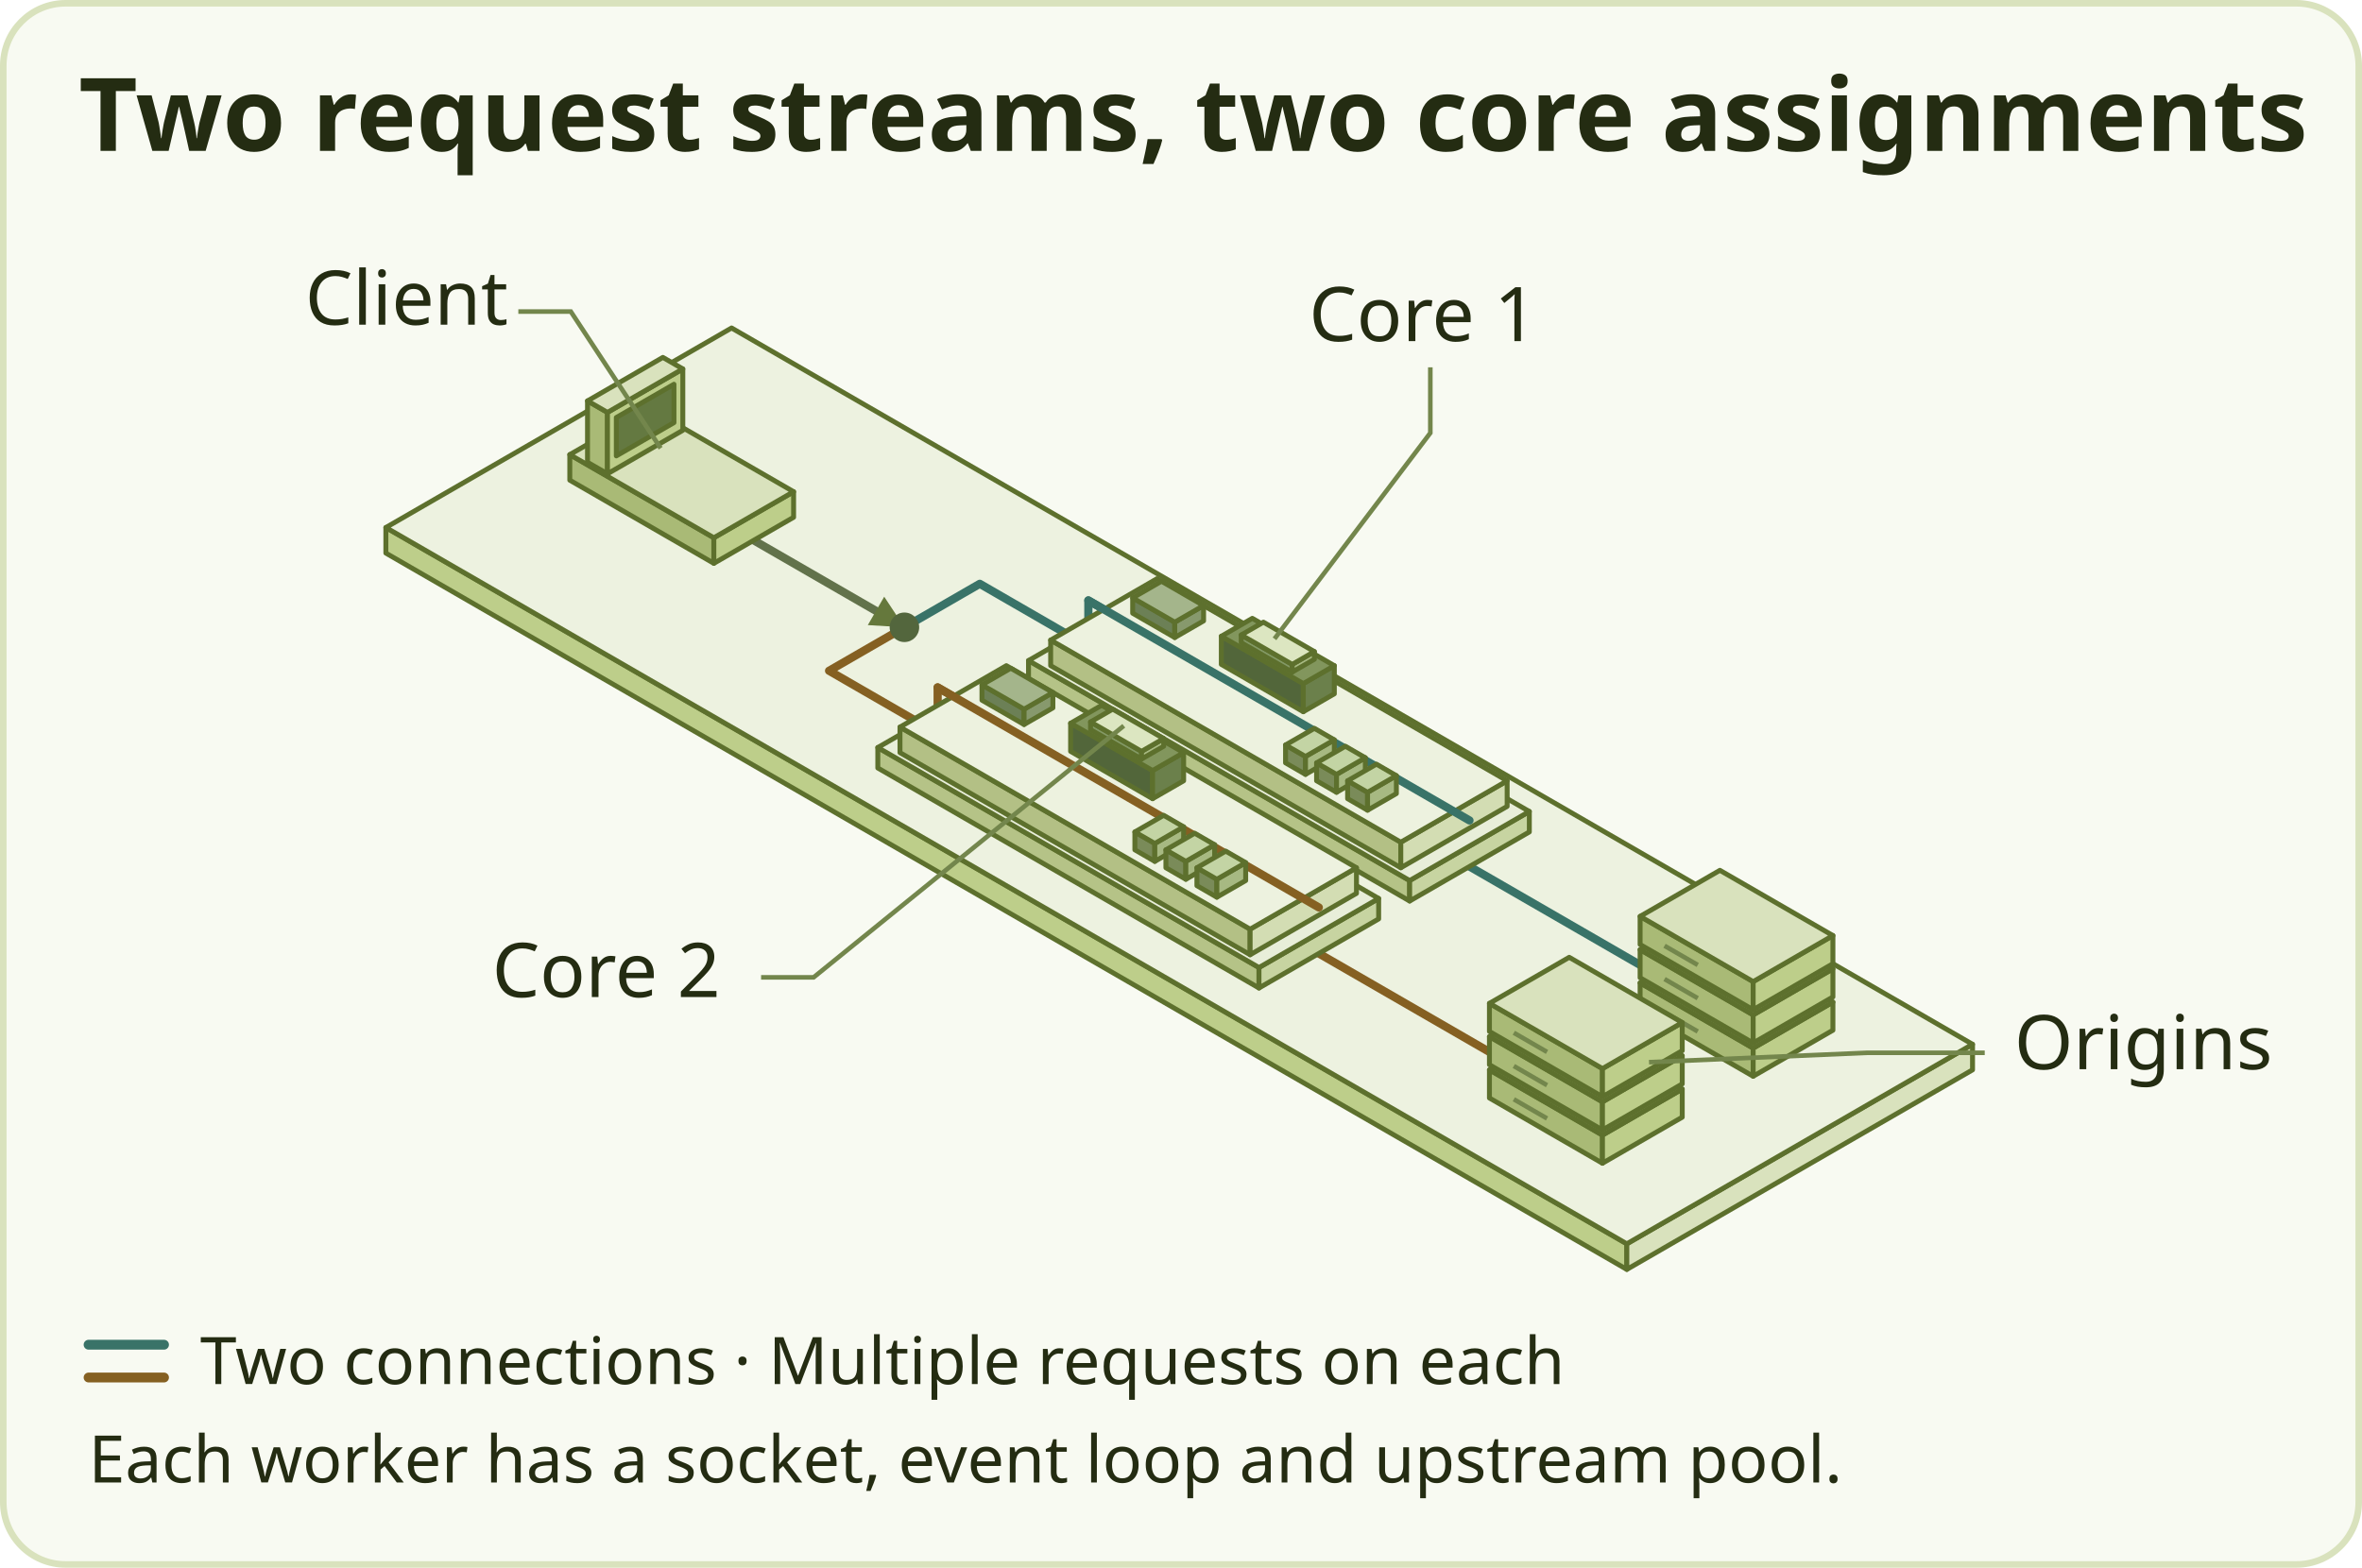
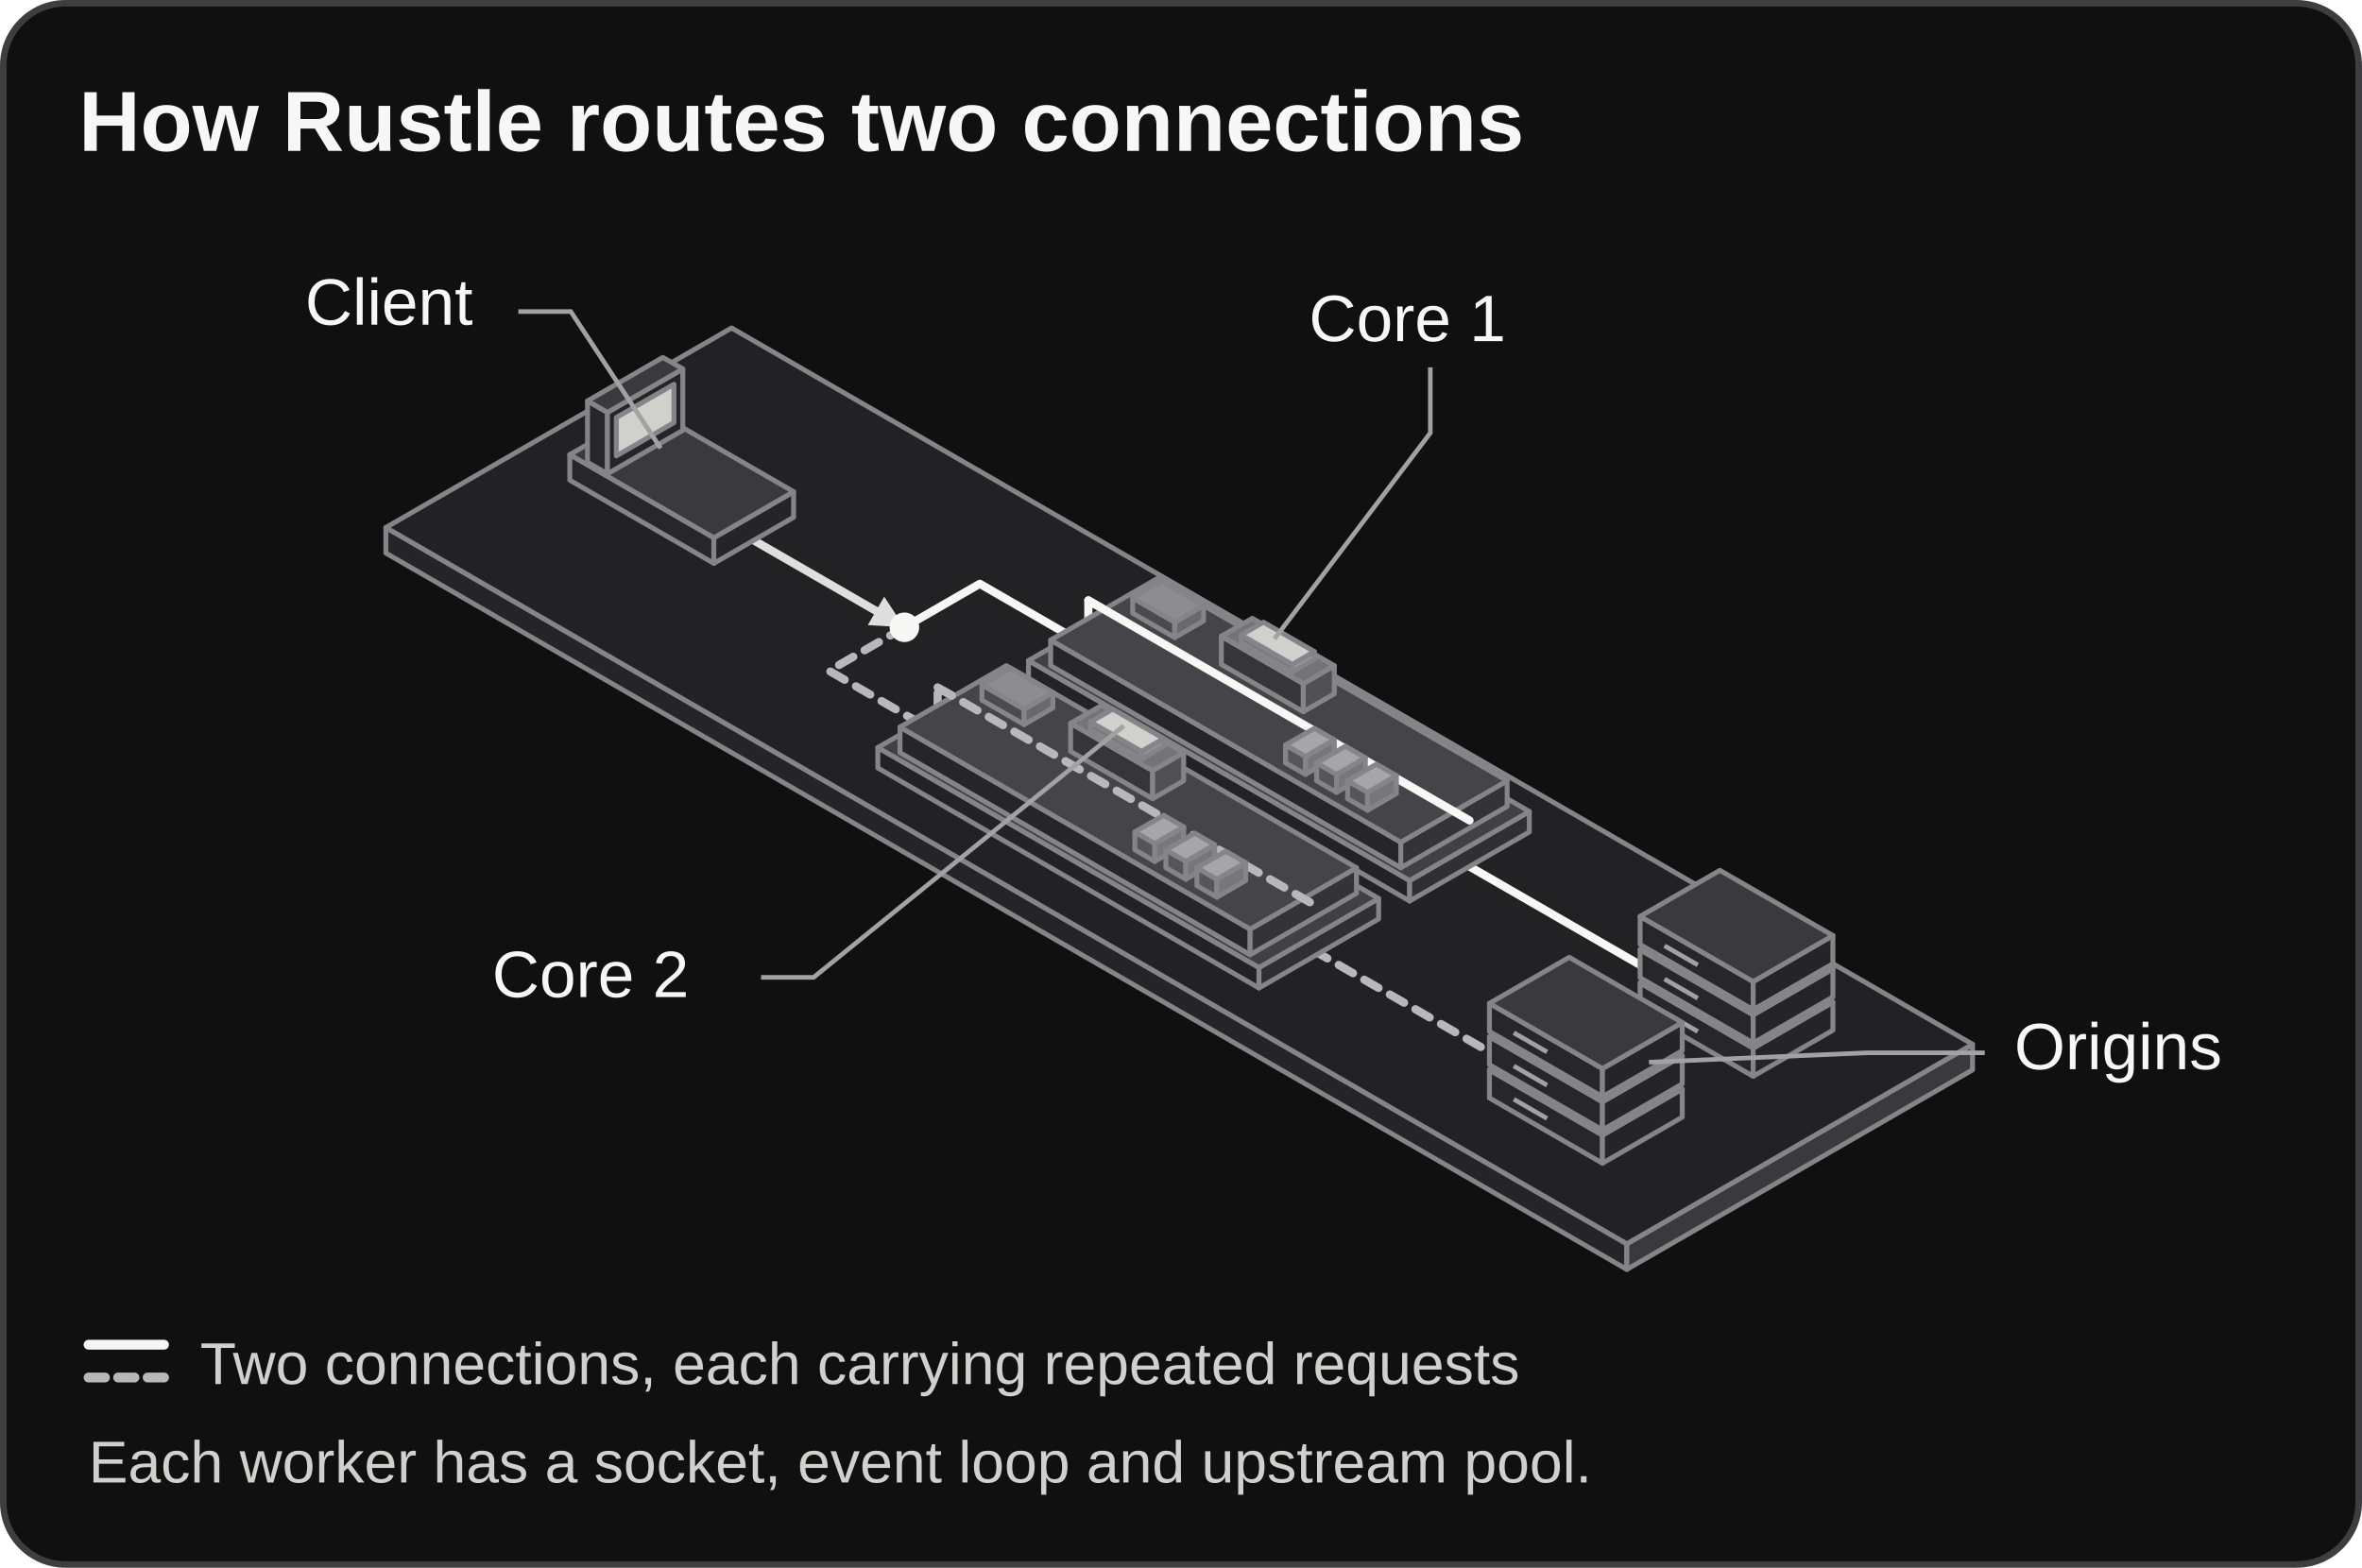
<svg xmlns="http://www.w3.org/2000/svg" width="720" height="478" viewBox="0 0 720 478" role="img" aria-labelledby="title desc">
  <style>
- text { font: 500 23px system-ui, sans-serif; fill: #242c12; }
- .heading { font-size: 31px; font-weight: 580; }
- .note { font-size: 20px; font-weight: 400; }
- .edge { stroke: #5d702d; stroke-width: 1.5; stroke-linejoin: round; }
- .route { fill: none; stroke: #65783c; stroke-width: 2.5; stroke-linecap: round; stroke-linejoin: round; }
- .active { stroke: #395222; stroke-width: 3; }
- .leader { fill: none; stroke: #73864c; stroke-width: 1.4; }
- .packet { fill: #354c22; stroke: #f8faf2; stroke-width: 1.5; }
+ text { font-family: Arial, sans-serif; font-size: 20px; fill: #f7f7f6; }
+ .heading { font-size: 26px; font-weight: 600; }
+ .note { font-size: 18px; fill: #d0d0cd; }
+ .edge { stroke: #858589; stroke-width: 1.5; stroke-linejoin: round; }
+ .route { fill: none; stroke: #dededf; stroke-width: 2.5; stroke-linecap: round; stroke-linejoin: round; }
+ .active { stroke: #dededf; stroke-width: 3; }
+ .leader { fill: none; stroke: #a2a2a4; stroke-width: 1.4; }
+ .packet { fill: #f7f7f6; stroke: #101011; stroke-width: 1.5; }
@media (prefers-reduced-motion: reduce) { .packet { display: none; } }
</style>
  <defs>
    <marker id="arrow" viewBox="0 0 8 8" refX="8" refY="4" markerWidth="4" markerHeight="4" orient="auto">
-       <path d="M0 0L8 4L0 8Z" fill="#65783c" />
+       <path d="M0 0L8 4L0 8Z" fill="#dededf" />
    </marker>
  </defs>
-   <rect x="1" y="1" width="718" height="476" rx="19" fill="#f8faf2" stroke="#d9e2bd" stroke-width="2" />
-   <text x="24" y="46" class="heading" text-anchor="start">Two request streams, two core assignments</text>
-   <polygon points="117.62,160.84 495.90,379.24 495.90,387.04 117.62,168.64" fill="#bdce8a" class="edge" />
-   <polygon points="601.28,318.40 495.90,379.24 495.90,387.04 601.28,326.20" fill="#d9e2bd" class="edge" />
-   <polygon points="223.00,100.00 601.28,318.40 495.90,379.24 117.62,160.84" fill="#edf2e0" class="edge" />
-   <path d="M229.75,164.74 L275.69,191.26" class="route" style="stroke:#62724b" marker-end="url(#arrow)" />
-   <path d="M275.69,191.26 L298.66,178.00 L331.76,197.11 L331.76,183.07 L447.94,250.15 L447.94,264.19 L512.11,301.24" class="route" style="stroke:#397368" marker-end="url(#arrow)" />
-   <path d="M275.69,191.26 L252.72,204.52 L285.82,223.63 L285.82,209.59 L402.01,276.67 L402.01,290.71 L466.18,327.76" class="route" style="stroke:#856022" marker-end="url(#arrow)" />
-   <polygon points="313.52,201.40 429.70,268.48 429.70,274.72 313.52,207.64" fill="#b5c387" class="edge" />
-   <polygon points="466.18,247.42 429.70,268.48 429.70,274.72 466.18,253.66" fill="#c7d4a1" class="edge" />
-   <polygon points="349.99,180.34 466.18,247.42 429.70,268.48 313.52,201.40" fill="#e8eed9" class="edge" />
-   <polygon points="320.27,195.16 427.00,256.78 427.00,264.58 320.27,202.96" fill="#b3c085" class="edge" />
-   <polygon points="459.42,238.06 427.00,256.78 427.00,264.58 459.42,245.86" fill="#d3ddb3" class="edge" />
-   <polygon points="352.70,176.44 459.42,238.06 427.00,256.78 320.27,195.16" fill="#edf2df" class="edge" />
-   <path d="M331.76,183.07 L447.94,250.15" class="route" style="stroke:#397368" />
-   <polygon points="345.27,182.29 358.10,189.70 358.10,194.38 345.27,186.97" fill="#6c8056" class="edge" />
-   <polygon points="366.88,184.63 358.10,189.70 358.10,194.38 366.88,189.31" fill="#87996d" class="edge" />
-   <polygon points="354.05,177.22 366.88,184.63 358.10,189.70 345.27,182.29" fill="#a4b58b" class="edge" />
-   <polygon points="372.29,193.99 397.28,208.42 397.28,217.00 372.29,202.57" fill="#52663a" class="edge" />
-   <polygon points="406.74,202.96 397.28,208.42 397.28,217.00 406.74,211.54" fill="#6b804b" class="edge" />
-   <polygon points="381.74,188.53 406.74,202.96 397.28,208.42 372.29,193.99" fill="#82965d" class="edge" />
-   <polygon points="378.36,193.60 393.90,202.57 393.90,204.91 378.36,195.94" fill="#839965" class="edge" />
-   <polygon points="400.66,198.67 393.90,202.57 393.90,204.91 400.66,201.01" fill="#a8ba83" class="edge" />
-   <polygon points="385.12,189.70 400.66,198.67 393.90,202.57 378.36,193.60" fill="#dce6c1" class="edge" />
-   <polygon points="391.87,227.14 397.95,230.65 397.95,236.11 391.87,232.60" fill="#7a8b59" class="edge" />
-   <polygon points="406.74,225.58 397.95,230.65 397.95,236.11 406.74,231.04" fill="#a7b982" class="edge" />
-   <polygon points="400.66,222.07 406.74,225.58 397.95,230.65 391.87,227.14" fill="#c3d4a4" class="edge" />
-   <polygon points="401.33,232.60 407.41,236.11 407.41,241.57 401.33,238.06" fill="#7a8b59" class="edge" />
-   <polygon points="416.19,231.04 407.41,236.11 407.41,241.57 416.19,236.50" fill="#a7b982" class="edge" />
-   <polygon points="410.11,227.53 416.19,231.04 407.41,236.11 401.33,232.60" fill="#c3d4a4" class="edge" />
-   <polygon points="410.79,238.06 416.87,241.57 416.87,247.03 410.79,243.52" fill="#7a8b59" class="edge" />
-   <polygon points="425.65,236.50 416.87,241.57 416.87,247.03 425.65,241.96" fill="#a7b982" class="edge" />
-   <polygon points="419.57,232.99 425.65,236.50 416.87,241.57 410.79,238.06" fill="#c3d4a4" class="edge" />
-   <polygon points="499.95,299.68 534.41,319.57 534.41,328.15 499.95,308.26" fill="#a9ba76" class="edge" />
-   <polygon points="558.72,305.53 534.41,319.57 534.41,328.15 558.72,314.11" fill="#bdce8a" class="edge" />
-   <polygon points="524.27,285.64 558.72,305.53 534.41,319.57 499.95,299.68" fill="#d9e2bd" class="edge" />
+   <rect x="1" y="1" width="718" height="476" rx="19" fill="#101011" stroke="#3e3e41" stroke-width="2" />
+   <text x="24" y="46" class="heading" text-anchor="start">How Rustle routes two connections</text>
+   <polygon points="117.62,160.84 495.90,379.24 495.90,387.04 117.62,168.64" fill="#252528" class="edge" />
+   <polygon points="601.28,318.40 495.90,379.24 495.90,387.04 601.28,326.20" fill="#3a3a3d" class="edge" />
+   <polygon points="223.00,100.00 601.28,318.40 495.90,379.24 117.62,160.84" fill="#222225" class="edge" />
+   <path d="M229.75,164.74 L275.69,191.26" class="route" style="stroke:#dededf" marker-end="url(#arrow)" />
+   <path d="M275.69,191.26 L298.66,178.00 L331.76,197.11 L331.76,183.07 L447.94,250.15 L447.94,264.19 L512.11,301.24" class="route" style="stroke:#f7f7f6" marker-end="url(#arrow)" />
+   <path d="M275.69,191.26 L252.72,204.52 L285.82,223.63 L285.82,209.59 L402.01,276.67 L402.01,290.71 L466.18,327.76" class="route" style="stroke:#b8b8bb;stroke-dasharray:5 4" marker-end="url(#arrow)" />
+   <polygon points="313.52,201.40 429.70,268.48 429.70,274.72 313.52,207.64" fill="#232326" class="edge" />
+   <polygon points="466.18,247.42 429.70,268.48 429.70,274.72 466.18,253.66" fill="#303034" class="edge" />
+   <polygon points="349.99,180.34 466.18,247.42 429.70,268.48 313.52,201.40" fill="#414145" class="edge" />
+   <polygon points="320.27,195.16 427.00,256.78 427.00,264.58 320.27,202.96" fill="#262629" class="edge" />
+   <polygon points="459.42,238.06 427.00,256.78 427.00,264.58 459.42,245.86" fill="#343438" class="edge" />
+   <polygon points="352.70,176.44 459.42,238.06 427.00,256.78 320.27,195.16" fill="#454549" class="edge" />
+   <path d="M331.76,183.07 L447.94,250.15" class="route" style="stroke:#f7f7f6" />
+   <polygon points="345.27,182.29 358.10,189.70 358.10,194.38 345.27,186.97" fill="#4b4b4f" class="edge" />
+   <polygon points="366.88,184.63 358.10,189.70 358.10,194.38 366.88,189.31" fill="#69696d" class="edge" />
+   <polygon points="354.05,177.22 366.88,184.63 358.10,189.70 345.27,182.29" fill="#8d8d91" class="edge" />
+   <polygon points="372.29,193.99 397.28,208.42 397.28,217.00 372.29,202.57" fill="#36363a" class="edge" />
+   <polygon points="406.74,202.96 397.28,208.42 397.28,217.00 406.74,211.54" fill="#515155" class="edge" />
+   <polygon points="381.74,188.53 406.74,202.96 397.28,208.42 372.29,193.99" fill="#747478" class="edge" />
+   <polygon points="378.36,193.60 393.90,202.57 393.90,204.91 378.36,195.94" fill="#78787b" class="edge" />
+   <polygon points="400.66,198.67 393.90,202.57 393.90,204.91 400.66,201.01" fill="#97979b" class="edge" />
+   <polygon points="385.12,189.70 400.66,198.67 393.90,202.57 378.36,193.60" fill="#d0d0cd" class="edge" />
+   <polygon points="391.87,227.14 397.95,230.65 397.95,236.11 391.87,232.60" fill="#56565a" class="edge" />
+   <polygon points="406.74,225.58 397.95,230.65 397.95,236.11 406.74,231.04" fill="#77777b" class="edge" />
+   <polygon points="400.66,222.07 406.74,225.58 397.95,230.65 391.87,227.14" fill="#a6a6aa" class="edge" />
+   <polygon points="401.33,232.60 407.41,236.11 407.41,241.57 401.33,238.06" fill="#56565a" class="edge" />
+   <polygon points="416.19,231.04 407.41,236.11 407.41,241.57 416.19,236.50" fill="#77777b" class="edge" />
+   <polygon points="410.11,227.53 416.19,231.04 407.41,236.11 401.33,232.60" fill="#a6a6aa" class="edge" />
+   <polygon points="410.79,238.06 416.87,241.57 416.87,247.03 410.79,243.52" fill="#56565a" class="edge" />
+   <polygon points="425.65,236.50 416.87,241.57 416.87,247.03 425.65,241.96" fill="#77777b" class="edge" />
+   <polygon points="419.57,232.99 425.65,236.50 416.87,241.57 410.79,238.06" fill="#a6a6aa" class="edge" />
+   <polygon points="499.95,299.68 534.41,319.57 534.41,328.15 499.95,308.26" fill="#27272a" class="edge" />
+   <polygon points="558.72,305.53 534.41,319.57 534.41,328.15 558.72,314.11" fill="#252528" class="edge" />
+   <polygon points="524.27,285.64 558.72,305.53 534.41,319.57 499.95,299.68" fill="#3a3a3d" class="edge" />
  <path d="M507.39,308.65 L517.52,314.50" class="leader" />
-   <polygon points="499.95,289.54 534.41,309.43 534.41,318.01 499.95,298.12" fill="#a9ba76" class="edge" />
-   <polygon points="558.72,295.39 534.41,309.43 534.41,318.01 558.72,303.97" fill="#bdce8a" class="edge" />
-   <polygon points="524.27,275.50 558.72,295.39 534.41,309.43 499.95,289.54" fill="#d9e2bd" class="edge" />
+   <polygon points="499.95,289.54 534.41,309.43 534.41,318.01 499.95,298.12" fill="#27272a" class="edge" />
+   <polygon points="558.72,295.39 534.41,309.43 534.41,318.01 558.72,303.97" fill="#252528" class="edge" />
+   <polygon points="524.27,275.50 558.72,295.39 534.41,309.43 499.95,289.54" fill="#3a3a3d" class="edge" />
  <path d="M507.39,298.51 L517.52,304.36" class="leader" />
-   <polygon points="499.95,279.40 534.41,299.29 534.41,307.87 499.95,287.98" fill="#a9ba76" class="edge" />
-   <polygon points="558.72,285.25 534.41,299.29 534.41,307.87 558.72,293.83" fill="#bdce8a" class="edge" />
-   <polygon points="524.27,265.36 558.72,285.25 534.41,299.29 499.95,279.40" fill="#d9e2bd" class="edge" />
+   <polygon points="499.95,279.40 534.41,299.29 534.41,307.87 499.95,287.98" fill="#27272a" class="edge" />
+   <polygon points="558.72,285.25 534.41,299.29 534.41,307.87 558.72,293.83" fill="#252528" class="edge" />
+   <polygon points="524.27,265.36 558.72,285.25 534.41,299.29 499.95,279.40" fill="#3a3a3d" class="edge" />
  <path d="M507.39,288.37 L517.52,294.22" class="leader" />
-   <polygon points="267.58,227.92 383.77,295.00 383.77,301.24 267.58,234.16" fill="#b5c387" class="edge" />
-   <polygon points="420.25,273.94 383.77,295.00 383.77,301.24 420.25,280.18" fill="#c7d4a1" class="edge" />
-   <polygon points="304.06,206.86 420.25,273.94 383.77,295.00 267.58,227.92" fill="#e8eed9" class="edge" />
-   <polygon points="274.34,221.68 381.07,283.30 381.07,291.10 274.34,229.48" fill="#b3c085" class="edge" />
-   <polygon points="413.49,264.58 381.07,283.30 381.07,291.10 413.49,272.38" fill="#d3ddb3" class="edge" />
-   <polygon points="306.76,202.96 413.49,264.58 381.07,283.30 274.34,221.68" fill="#edf2df" class="edge" />
-   <path d="M285.82,209.59 L402.01,276.67" class="route" style="stroke:#856022" />
-   <polygon points="299.33,208.81 312.17,216.22 312.17,220.90 299.33,213.49" fill="#6c8056" class="edge" />
-   <polygon points="320.95,211.15 312.17,216.22 312.17,220.90 320.95,215.83" fill="#87996d" class="edge" />
-   <polygon points="308.11,203.74 320.95,211.15 312.17,216.22 299.33,208.81" fill="#a4b58b" class="edge" />
-   <polygon points="326.35,220.51 351.34,234.94 351.34,243.52 326.35,229.09" fill="#52663a" class="edge" />
-   <polygon points="360.80,229.48 351.34,234.94 351.34,243.52 360.80,238.06" fill="#6b804b" class="edge" />
-   <polygon points="335.81,215.05 360.80,229.48 351.34,234.94 326.35,220.51" fill="#82965d" class="edge" />
-   <polygon points="332.43,220.12 347.97,229.09 347.97,231.43 332.43,222.46" fill="#839965" class="edge" />
-   <polygon points="354.72,225.19 347.97,229.09 347.97,231.43 354.72,227.53" fill="#a8ba83" class="edge" />
-   <polygon points="339.19,216.22 354.72,225.19 347.97,229.09 332.43,220.12" fill="#dce6c1" class="edge" />
-   <polygon points="345.94,253.66 352.02,257.17 352.02,262.63 345.94,259.12" fill="#7a8b59" class="edge" />
-   <polygon points="360.80,252.10 352.02,257.17 352.02,262.63 360.80,257.56" fill="#a7b982" class="edge" />
-   <polygon points="354.72,248.59 360.80,252.10 352.02,257.17 345.94,253.66" fill="#c3d4a4" class="edge" />
-   <polygon points="355.40,259.12 361.48,262.63 361.48,268.09 355.40,264.58" fill="#7a8b59" class="edge" />
-   <polygon points="370.26,257.56 361.48,262.63 361.48,268.09 370.26,263.02" fill="#a7b982" class="edge" />
-   <polygon points="364.18,254.05 370.26,257.56 361.48,262.63 355.40,259.12" fill="#c3d4a4" class="edge" />
-   <polygon points="364.85,264.58 370.93,268.09 370.93,273.55 364.85,270.04" fill="#7a8b59" class="edge" />
-   <polygon points="379.72,263.02 370.93,268.09 370.93,273.55 379.72,268.48" fill="#a7b982" class="edge" />
-   <polygon points="373.64,259.51 379.72,263.02 370.93,268.09 364.85,264.58" fill="#c3d4a4" class="edge" />
-   <polygon points="454.02,326.20 488.47,346.09 488.47,354.67 454.02,334.78" fill="#a9ba76" class="edge" />
-   <polygon points="512.79,332.05 488.47,346.09 488.47,354.67 512.79,340.63" fill="#bdce8a" class="edge" />
-   <polygon points="478.34,312.16 512.79,332.05 488.47,346.09 454.02,326.20" fill="#d9e2bd" class="edge" />
+   <polygon points="267.58,227.92 383.77,295.00 383.77,301.24 267.58,234.16" fill="#232326" class="edge" />
+   <polygon points="420.25,273.94 383.77,295.00 383.77,301.24 420.25,280.18" fill="#303034" class="edge" />
+   <polygon points="304.06,206.86 420.25,273.94 383.77,295.00 267.58,227.92" fill="#414145" class="edge" />
+   <polygon points="274.34,221.68 381.07,283.30 381.07,291.10 274.34,229.48" fill="#262629" class="edge" />
+   <polygon points="413.49,264.58 381.07,283.30 381.07,291.10 413.49,272.38" fill="#343438" class="edge" />
+   <polygon points="306.76,202.96 413.49,264.58 381.07,283.30 274.34,221.68" fill="#454549" class="edge" />
+   <path d="M285.82,209.59 L402.01,276.67" class="route" style="stroke:#b8b8bb;stroke-dasharray:5 4" />
+   <polygon points="299.33,208.81 312.17,216.22 312.17,220.90 299.33,213.49" fill="#4b4b4f" class="edge" />
+   <polygon points="320.95,211.15 312.17,216.22 312.17,220.90 320.95,215.83" fill="#69696d" class="edge" />
+   <polygon points="308.11,203.74 320.95,211.15 312.17,216.22 299.33,208.81" fill="#8d8d91" class="edge" />
+   <polygon points="326.35,220.51 351.34,234.94 351.34,243.52 326.35,229.09" fill="#36363a" class="edge" />
+   <polygon points="360.80,229.48 351.34,234.94 351.34,243.52 360.80,238.06" fill="#515155" class="edge" />
+   <polygon points="335.81,215.05 360.80,229.48 351.34,234.94 326.35,220.51" fill="#747478" class="edge" />
+   <polygon points="332.43,220.12 347.97,229.09 347.97,231.43 332.43,222.46" fill="#78787b" class="edge" />
+   <polygon points="354.72,225.19 347.97,229.09 347.97,231.43 354.72,227.53" fill="#97979b" class="edge" />
+   <polygon points="339.19,216.22 354.72,225.19 347.97,229.09 332.43,220.12" fill="#d0d0cd" class="edge" />
+   <polygon points="345.94,253.66 352.02,257.17 352.02,262.63 345.94,259.12" fill="#56565a" class="edge" />
+   <polygon points="360.80,252.10 352.02,257.17 352.02,262.63 360.80,257.56" fill="#77777b" class="edge" />
+   <polygon points="354.72,248.59 360.80,252.10 352.02,257.17 345.94,253.66" fill="#a6a6aa" class="edge" />
+   <polygon points="355.40,259.12 361.48,262.63 361.48,268.09 355.40,264.58" fill="#56565a" class="edge" />
+   <polygon points="370.26,257.56 361.48,262.63 361.48,268.09 370.26,263.02" fill="#77777b" class="edge" />
+   <polygon points="364.18,254.05 370.26,257.56 361.48,262.63 355.40,259.12" fill="#a6a6aa" class="edge" />
+   <polygon points="364.85,264.58 370.93,268.09 370.93,273.55 364.85,270.04" fill="#56565a" class="edge" />
+   <polygon points="379.72,263.02 370.93,268.09 370.93,273.55 379.72,268.48" fill="#77777b" class="edge" />
+   <polygon points="373.64,259.51 379.72,263.02 370.93,268.09 364.85,264.58" fill="#a6a6aa" class="edge" />
+   <polygon points="454.02,326.20 488.47,346.09 488.47,354.67 454.02,334.78" fill="#27272a" class="edge" />
+   <polygon points="512.79,332.05 488.47,346.09 488.47,354.67 512.79,340.63" fill="#252528" class="edge" />
+   <polygon points="478.34,312.16 512.79,332.05 488.47,346.09 454.02,326.20" fill="#3a3a3d" class="edge" />
  <path d="M461.45,335.17 L471.58,341.02" class="leader" />
-   <polygon points="454.02,316.06 488.47,335.95 488.47,344.53 454.02,324.64" fill="#a9ba76" class="edge" />
-   <polygon points="512.79,321.91 488.47,335.95 488.47,344.53 512.79,330.49" fill="#bdce8a" class="edge" />
-   <polygon points="478.34,302.02 512.79,321.91 488.47,335.95 454.02,316.06" fill="#d9e2bd" class="edge" />
+   <polygon points="454.02,316.06 488.47,335.95 488.47,344.53 454.02,324.64" fill="#27272a" class="edge" />
+   <polygon points="512.79,321.91 488.47,335.95 488.47,344.53 512.79,330.49" fill="#252528" class="edge" />
+   <polygon points="478.34,302.02 512.79,321.91 488.47,335.95 454.02,316.06" fill="#3a3a3d" class="edge" />
  <path d="M461.45,325.03 L471.58,330.88" class="leader" />
-   <polygon points="454.02,305.92 488.47,325.81 488.47,334.39 454.02,314.50" fill="#a9ba76" class="edge" />
-   <polygon points="512.79,311.77 488.47,325.81 488.47,334.39 512.79,320.35" fill="#bdce8a" class="edge" />
-   <polygon points="478.34,291.88 512.79,311.77 488.47,325.81 454.02,305.92" fill="#d9e2bd" class="edge" />
+   <polygon points="454.02,305.92 488.47,325.81 488.47,334.39 454.02,314.50" fill="#27272a" class="edge" />
+   <polygon points="512.79,311.77 488.47,325.81 488.47,334.39 512.79,320.35" fill="#252528" class="edge" />
+   <polygon points="478.34,291.88 512.79,311.77 488.47,325.81 454.02,305.92" fill="#3a3a3d" class="edge" />
  <path d="M461.45,314.89 L471.58,320.74" class="leader" />
-   <polygon points="173.69,138.61 217.60,163.96 217.60,171.76 173.69,146.41" fill="#a9ba76" class="edge" />
-   <polygon points="241.91,149.92 217.60,163.96 217.60,171.76 241.91,157.72" fill="#bdce8a" class="edge" />
-   <polygon points="198.01,124.57 241.91,149.92 217.60,163.96 173.69,138.61" fill="#d9e2bd" class="edge" />
-   <polygon points="179.09,122.23 185.17,125.74 185.17,144.46 179.09,140.95" fill="#a9ba76" class="edge" />
-   <polygon points="208.14,112.48 185.17,125.74 185.17,144.46 208.14,131.20" fill="#bdce8a" class="edge" />
-   <polygon points="202.06,108.97 208.14,112.48 185.17,125.74 179.09,122.23" fill="#d9e2bd" class="edge" />
-   <polygon points="205.44,117.16 187.87,127.30 187.87,139.00 205.44,128.86" fill="#647941" class="edge" />
+   <polygon points="173.69,138.61 217.60,163.96 217.60,171.76 173.69,146.41" fill="#27272a" class="edge" />
+   <polygon points="241.91,149.92 217.60,163.96 217.60,171.76 241.91,157.72" fill="#252528" class="edge" />
+   <polygon points="198.01,124.57 241.91,149.92 217.60,163.96 173.69,138.61" fill="#3a3a3d" class="edge" />
+   <polygon points="179.09,122.23 185.17,125.74 185.17,144.46 179.09,140.95" fill="#27272a" class="edge" />
+   <polygon points="208.14,112.48 185.17,125.74 185.17,144.46 208.14,131.20" fill="#252528" class="edge" />
+   <polygon points="202.06,108.97 208.14,112.48 185.17,125.74 179.09,122.23" fill="#3a3a3d" class="edge" />
+   <polygon points="205.44,117.16 187.87,127.30 187.87,139.00 205.44,128.86" fill="#d0d0cd" class="edge" />
  <path d="M158 95H174 L201.38,136.66" class="leader" />
  <text x="93" y="99" class="" text-anchor="start">Client</text>
  <path d="M436 112V132 L388.50,194.77" class="leader" />
  <text x="399" y="104" class="" text-anchor="start">Core 1</text>
  <path d="M232 298H248 L342.56,221.29" class="leader" />
  <text x="150" y="304" class="" text-anchor="start">Core 2</text>
  <path d="M605 321H569 L502.66,323.86" class="leader" />
  <text x="614" y="326" class="" text-anchor="start">Origins</text>
-   <circle cx="275.69" cy="191.26" r="4.5" fill="#53663d" />
-   <circle r="4.5" class="packet" style="fill:#397368" visibility="hidden">
+   <circle cx="275.69" cy="191.26" r="4.5" fill="#f7f7f6" />
+   <circle r="4.5" class="packet" style="fill:#f7f7f6" visibility="hidden">
    <set attributeName="visibility" to="visible" begin="0.00s" />
    <animateMotion begin="0.00s" dur="4.8s" repeatCount="indefinite" path="M229.75,164.74 L275.69,191.26 L298.66,178.00 L331.76,197.11 L331.76,183.07 L447.94,250.15 L447.94,264.19 L512.11,301.24" keyPoints="0;1;1" keyTimes="0;.76;1" calcMode="linear" />
  </circle>
-   <circle r="4.5" class="packet" style="fill:#397368" visibility="hidden">
+   <circle r="4.5" class="packet" style="fill:#f7f7f6" visibility="hidden">
    <set attributeName="visibility" to="visible" begin="0.48s" />
    <animateMotion begin="0.48s" dur="4.8s" repeatCount="indefinite" path="M229.75,164.74 L275.69,191.26 L298.66,178.00 L331.76,197.11 L331.76,183.07 L447.94,250.15 L447.94,264.19 L512.11,301.24" keyPoints="0;1;1" keyTimes="0;.76;1" calcMode="linear" />
  </circle>
-   <circle r="4.5" class="packet" style="fill:#397368" visibility="hidden">
+   <circle r="4.5" class="packet" style="fill:#f7f7f6" visibility="hidden">
    <set attributeName="visibility" to="visible" begin="0.96s" />
    <animateMotion begin="0.96s" dur="4.8s" repeatCount="indefinite" path="M229.75,164.74 L275.69,191.26 L298.66,178.00 L331.76,197.11 L331.76,183.07 L447.94,250.15 L447.94,264.19 L512.11,301.24" keyPoints="0;1;1" keyTimes="0;.76;1" calcMode="linear" />
  </circle>
-   <circle r="4.5" class="packet" style="fill:#856022" visibility="hidden">
+   <circle r="4.5" class="packet" style="fill:#b8b8bb" visibility="hidden">
    <set attributeName="visibility" to="visible" begin="0.80s" />
    <animateMotion begin="0.80s" dur="4.8s" repeatCount="indefinite" path="M229.75,164.74 L275.69,191.26 L252.72,204.52 L285.82,223.63 L285.82,209.59 L402.01,276.67 L402.01,290.71 L466.18,327.76" keyPoints="0;1;1" keyTimes="0;.76;1" calcMode="linear" />
  </circle>
-   <circle r="4.5" class="packet" style="fill:#856022" visibility="hidden">
+   <circle r="4.5" class="packet" style="fill:#b8b8bb" visibility="hidden">
    <set attributeName="visibility" to="visible" begin="1.28s" />
    <animateMotion begin="1.28s" dur="4.8s" repeatCount="indefinite" path="M229.75,164.74 L275.69,191.26 L252.72,204.52 L285.82,223.63 L285.82,209.59 L402.01,276.67 L402.01,290.71 L466.18,327.76" keyPoints="0;1;1" keyTimes="0;.76;1" calcMode="linear" />
  </circle>
-   <circle r="4.5" class="packet" style="fill:#856022" visibility="hidden">
+   <circle r="4.5" class="packet" style="fill:#b8b8bb" visibility="hidden">
    <set attributeName="visibility" to="visible" begin="1.76s" />
    <animateMotion begin="1.76s" dur="4.8s" repeatCount="indefinite" path="M229.75,164.74 L275.69,191.26 L252.72,204.52 L285.82,223.63 L285.82,209.59 L402.01,276.67 L402.01,290.71 L466.18,327.76" keyPoints="0;1;1" keyTimes="0;.76;1" calcMode="linear" />
  </circle>
-   <path d="M27 410H50" stroke="#397368" stroke-width="3" stroke-linecap="round" />
-   <path d="M27 420H50" stroke="#856022" stroke-width="3" stroke-linecap="round" />
-   <text x="61" y="422" class="note" text-anchor="start">Two connections · Multiple requests on each</text>
+   <path d="M27 410H50" stroke="#f7f7f6" stroke-width="3" stroke-linecap="round" />
+   <path d="M27 420H50" stroke="#b8b8bb" stroke-dasharray="5 4" stroke-width="3" stroke-linecap="round" />
+   <text x="61" y="422" class="note" text-anchor="start">Two connections, each carrying repeated requests</text>
  <text x="27" y="452" class="note" text-anchor="start">Each worker has a socket, event loop and upstream pool.</text>
</svg>
